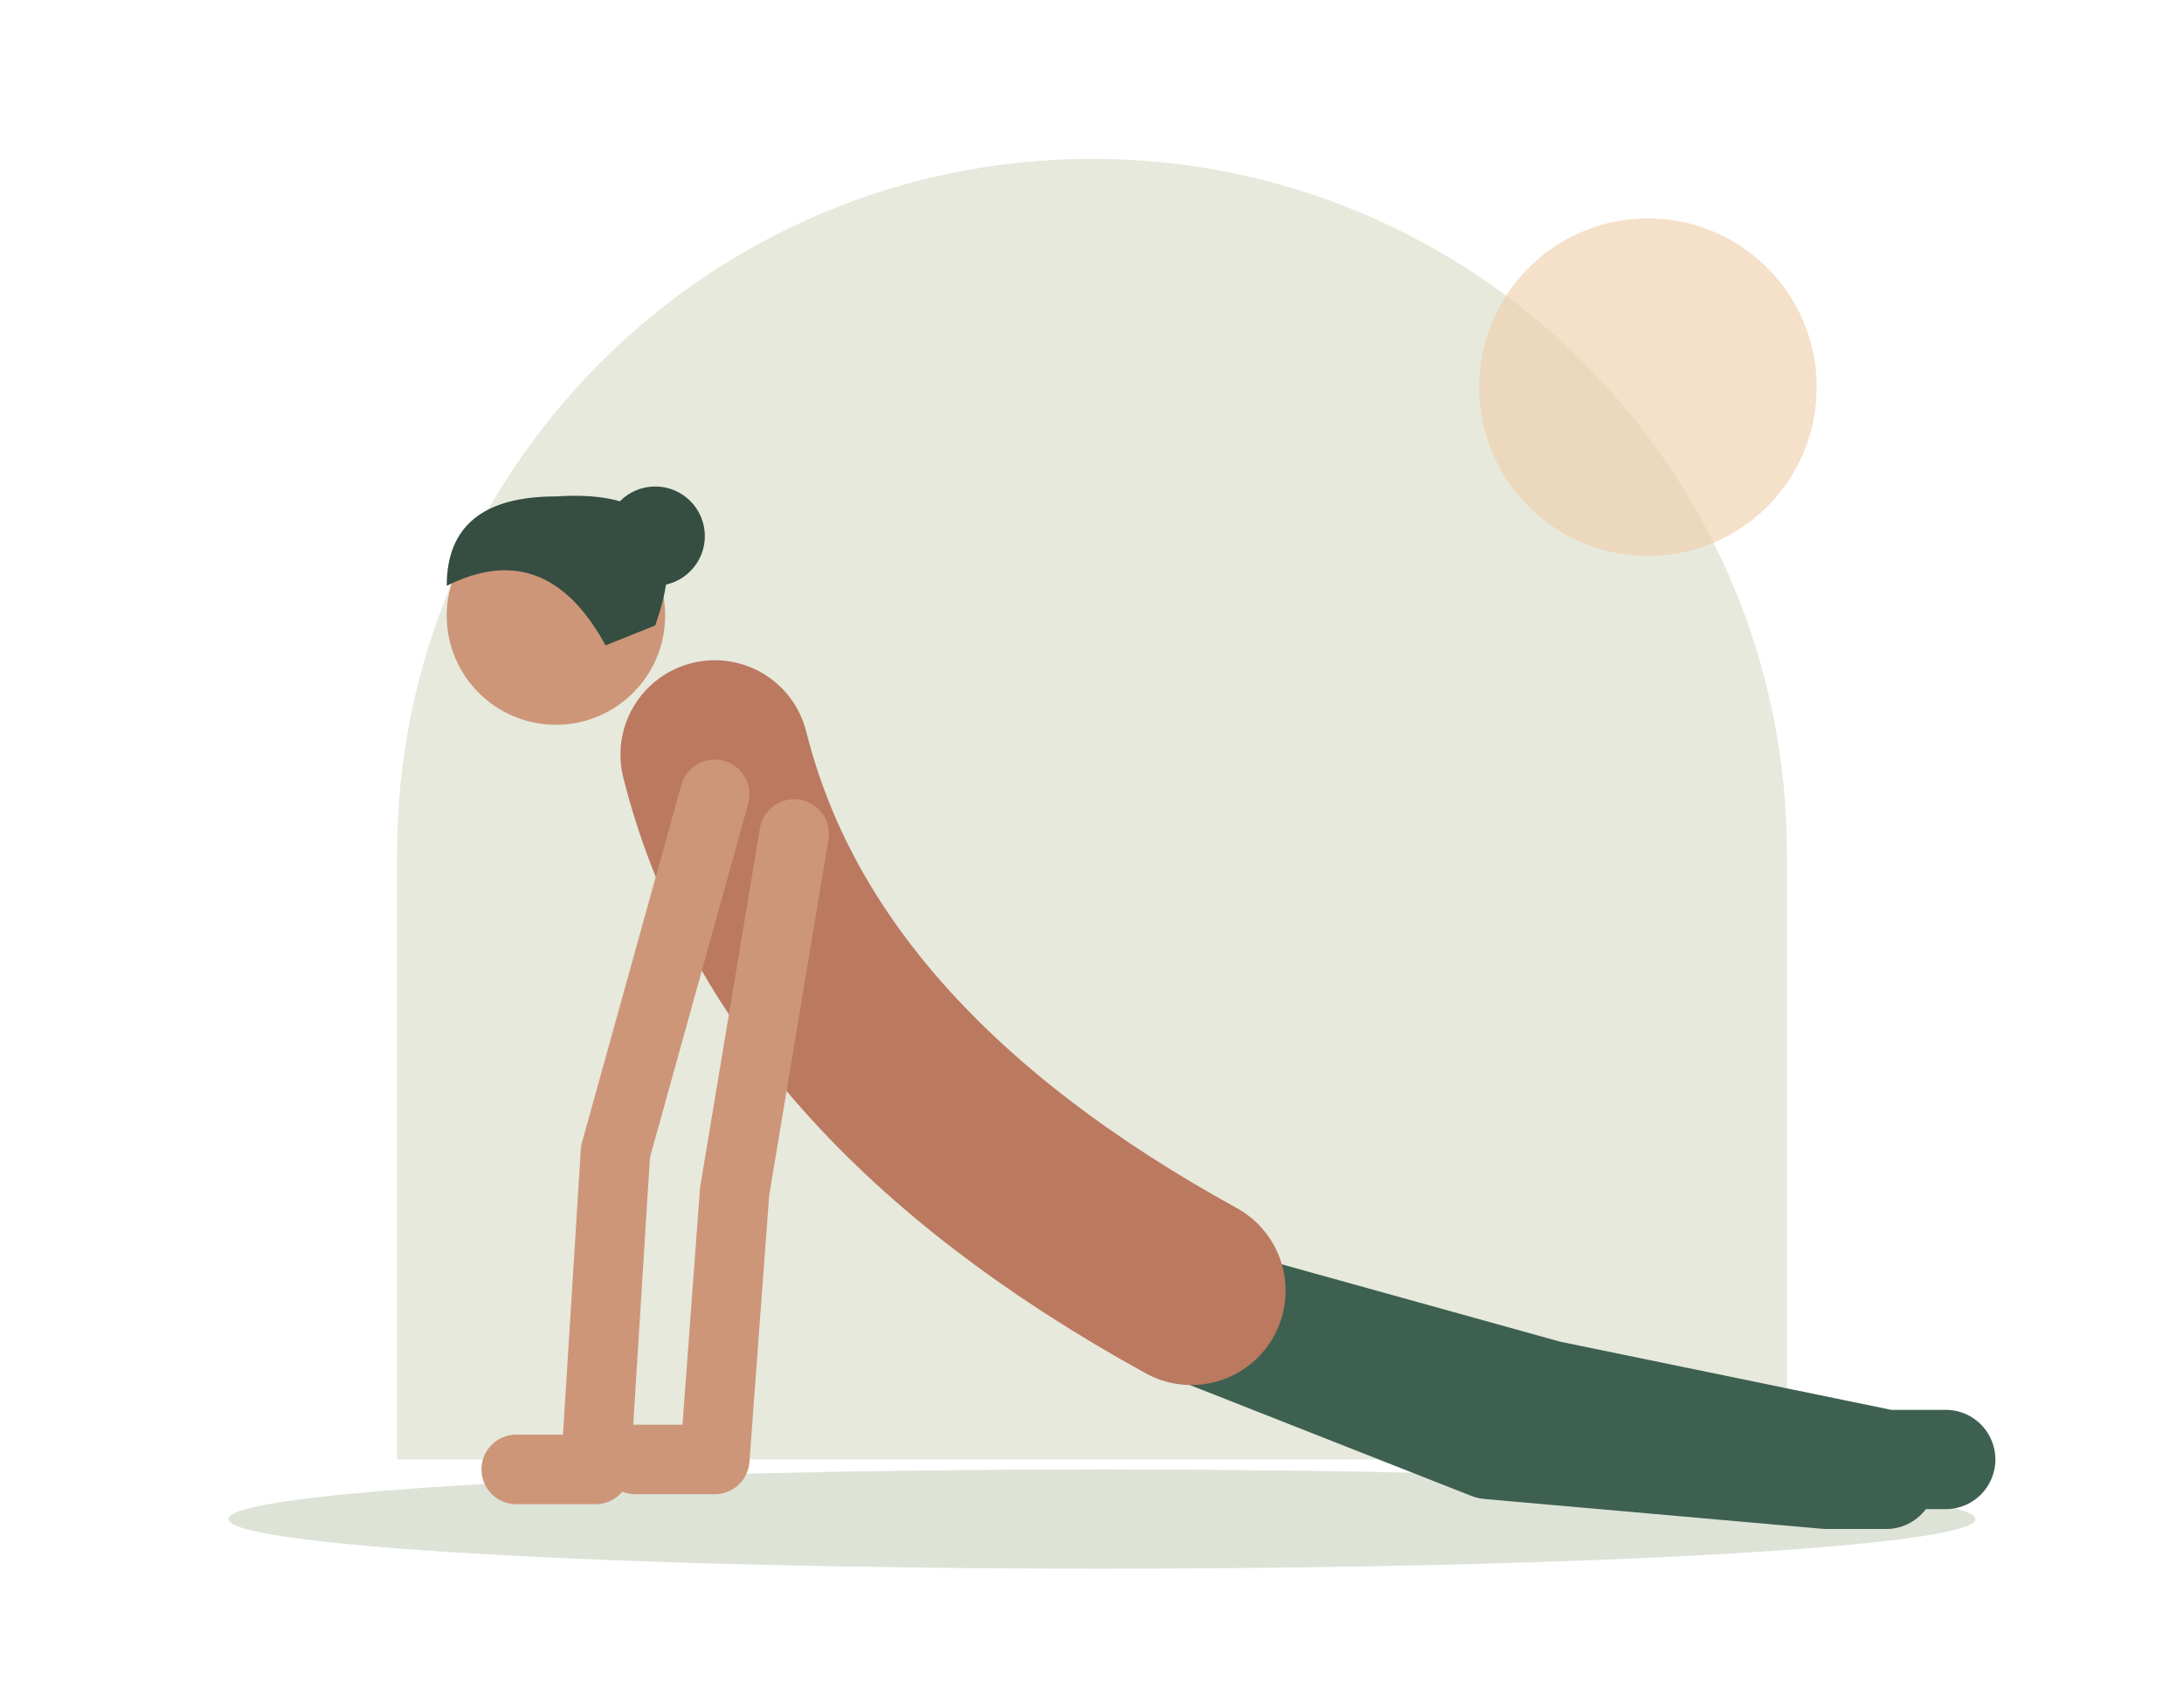
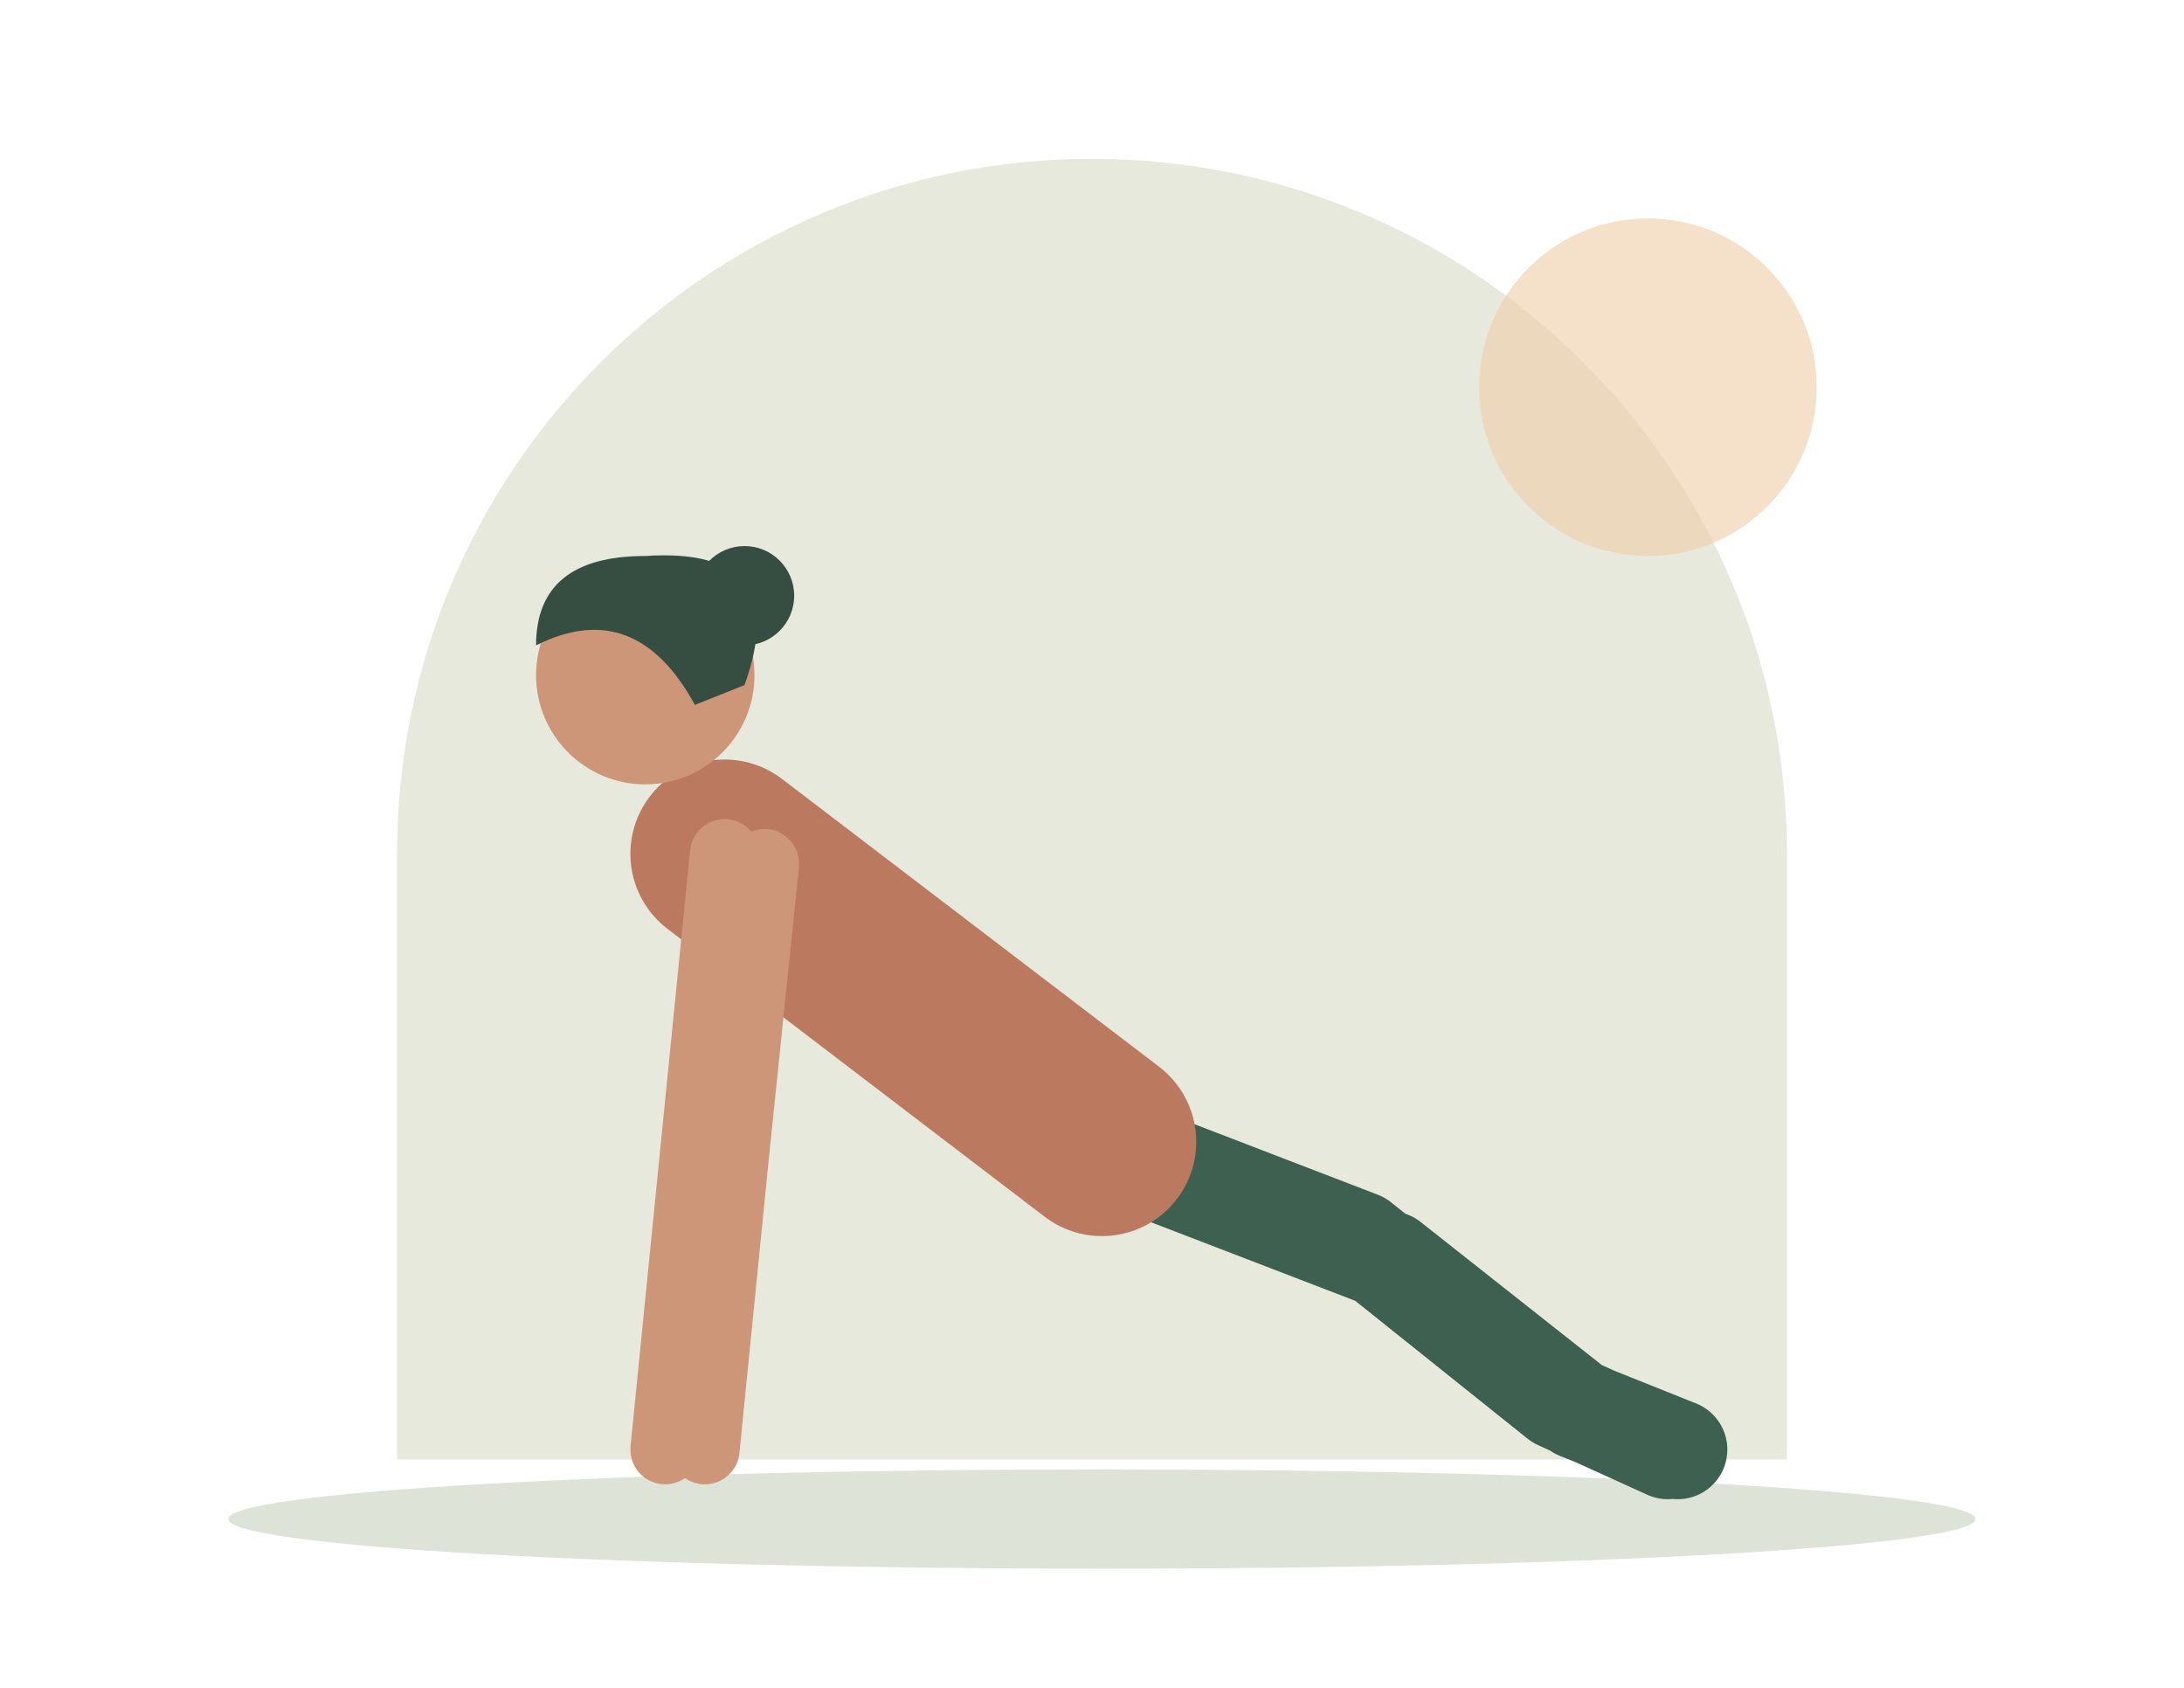
<svg xmlns="http://www.w3.org/2000/svg" width="440" height="340" viewBox="0 0 220 170">
  <path d="M40 147V86a70 70 0 0 1 140 0v61Z" fill="#e6e9dc" />
  <circle cx="166" cy="39" r="17" fill="#efcfac" opacity=".65" />
  <ellipse cx="111" cy="153" rx="88" ry="5" fill="#ccd4c3" opacity=".65" />
-   <path d="M120 130 L156 140 L190 147 L196 147 M117 133 L150 146 L184 149 L190 149" stroke="#3e6051" stroke-width="10" fill="none" stroke-linecap="round" stroke-linejoin="round" />
-   <path d="M72 76 Q80 108 120 130" stroke="#bb7960" stroke-width="19" fill="none" stroke-linecap="round" />
-   <path d="M72 80 L62 116 L60 148 L52 148 M80 84 L74 120 L72 147 L64 147" stroke="#cd9678" stroke-width="7" fill="none" stroke-linecap="round" stroke-linejoin="round" />
-   <circle cx="56" cy="62" r="11" fill="#cd9678" />
-   <path d="M66 63 Q71 49 56 50 Q45 50 45 59 Q55 54 61 65Z" fill="#364d41" />
-   <circle cx="66" cy="54" r="5" fill="#364d41" />
+   <path d="M 111 115 L 137 125 L 157 141 L 168 146 M 114 117 L 140 127 L 159 142 L 169 146" stroke="#3e6051" stroke-width="10" fill="none" stroke-linecap="round" stroke-linejoin="round" />
+   <path d="M 73 86 L 111 115" stroke="#bb7960" stroke-width="19" fill="none" stroke-linecap="round" />
+   <path d="M 73 86 L 70 116 L 67 146 M 77 87 L 74 116 L 71 146" stroke="#cd9678" stroke-width="7" fill="none" stroke-linecap="round" stroke-linejoin="round" />
+   <circle cx="65" cy="68" r="11" fill="#cd9678" />
+   <path d="M75 69 Q80 55 65 56 Q54 56 54 65 Q64 60 70 71Z" fill="#364d41" />
+   <circle cx="75" cy="60" r="5" fill="#364d41" />
</svg>
